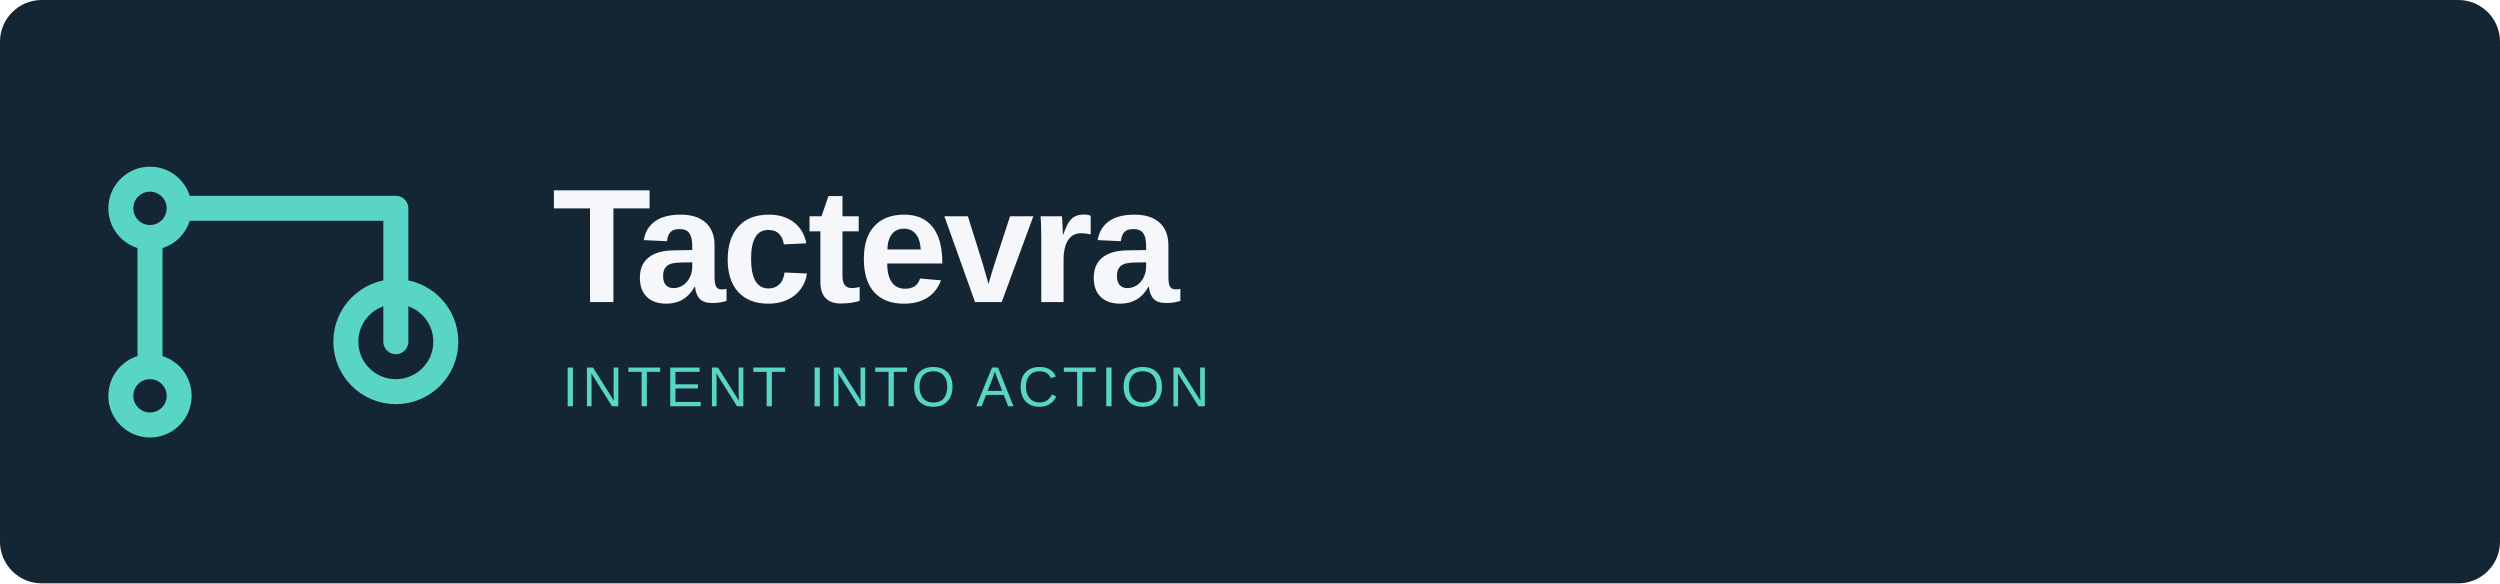
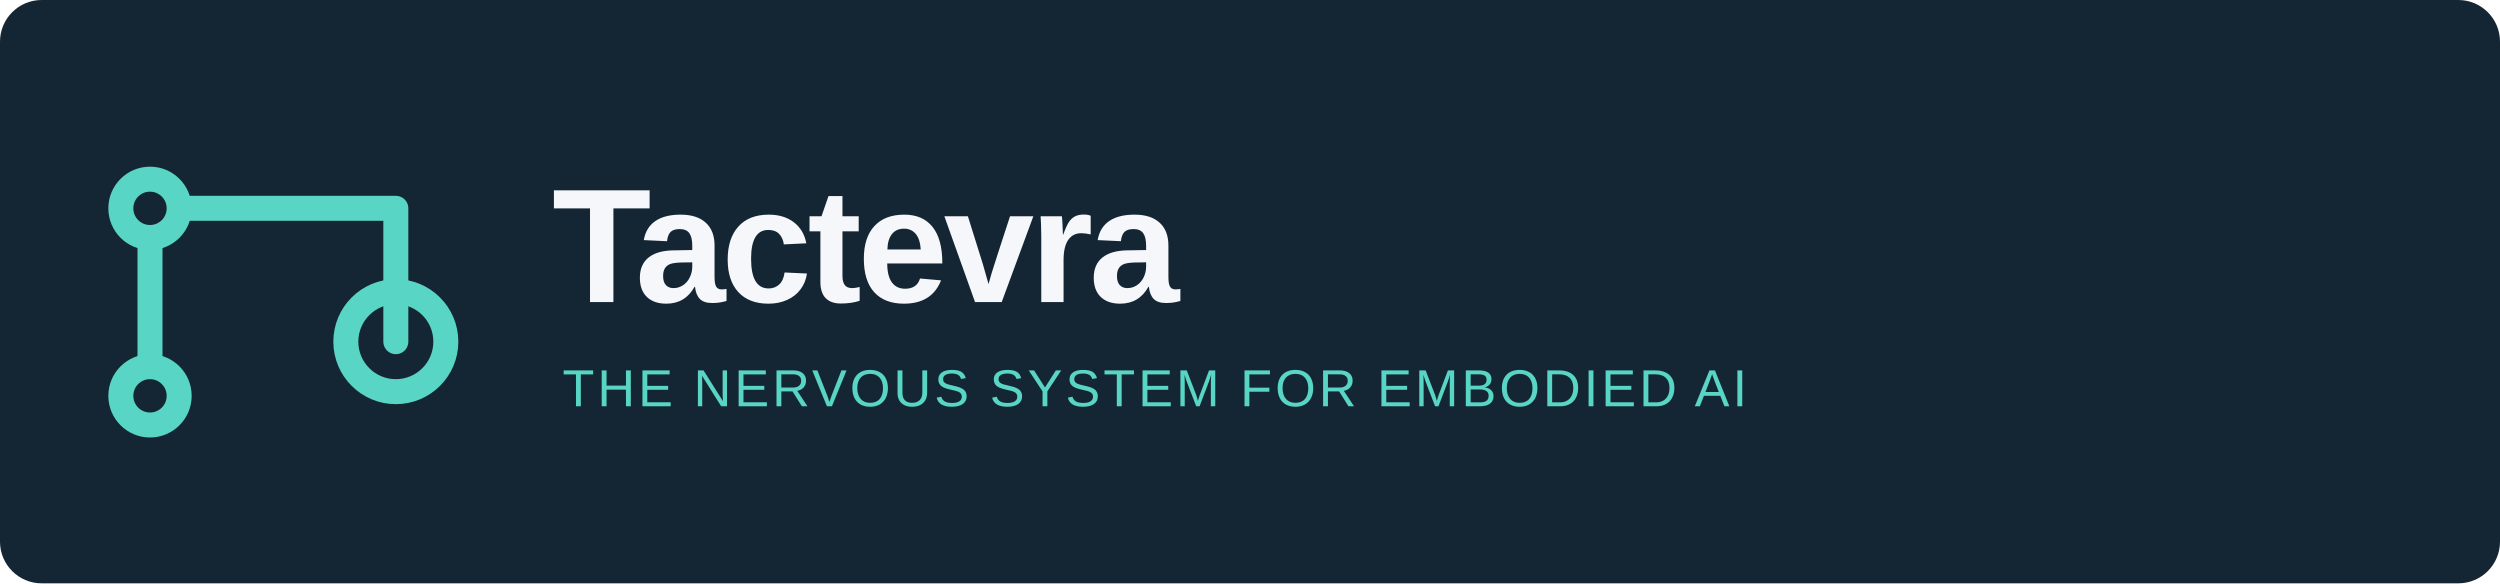
<svg xmlns="http://www.w3.org/2000/svg" width="1200" height="280" viewBox="0 0 1200 280" role="img" aria-labelledby="title desc">
  <rect width="1200" height="280" rx="20" fill="#142633" />
  <g fill="none" stroke="#58D5C4" stroke-width="12" stroke-linecap="round" stroke-linejoin="round">
    <path d="M72 190V100H190V164" />
    <circle cx="72" cy="190" r="14" fill="#142633" />
    <circle cx="72" cy="100" r="14" fill="#142633" />
    <circle cx="190" cy="164" r="24" />
  </g>
  <text x="265" y="145" fill="#F5F7FA" font-family="Segoe UI,Arial,sans-serif" font-size="78" font-weight="600" letter-spacing="-2">Tactevra</text>
-   <text x="270" y="195" fill="#58D5C4" font-family="Segoe UI,Arial,sans-serif" font-size="27" letter-spacing="2">INTENT INTO ACTION</text>
+   <text x="270" y="195" fill="#58D5C4" font-family="Segoe UI,Arial,sans-serif" font-size="25" letter-spacing="1.5">THE NERVOUS SYSTEM FOR EMBODIED AI</text>
</svg>
